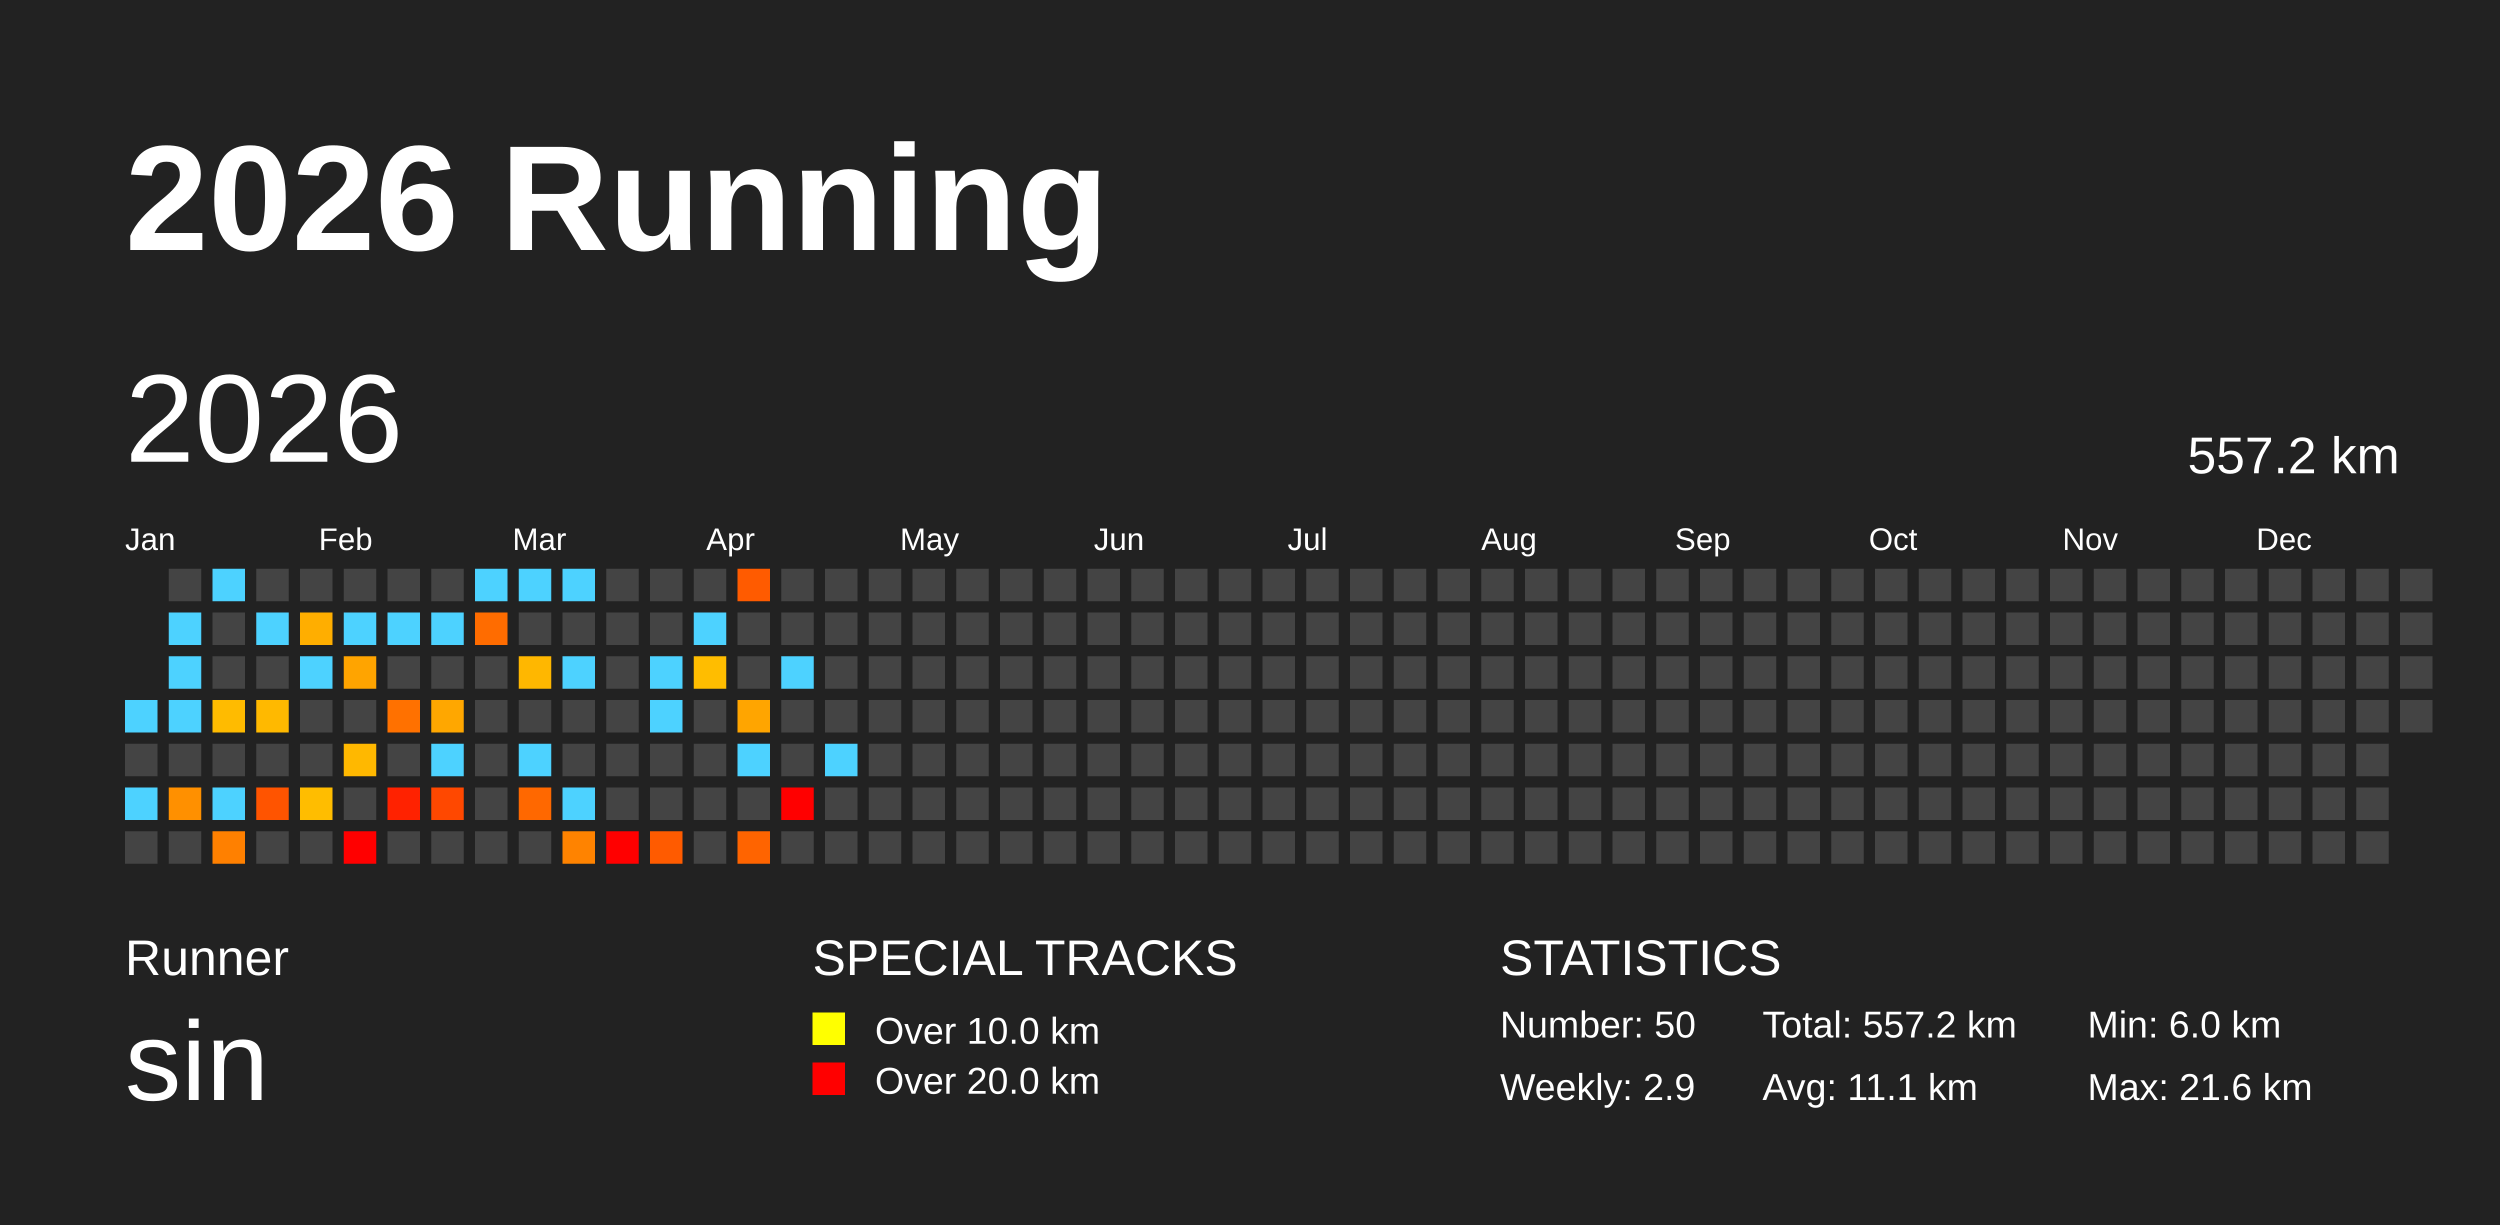
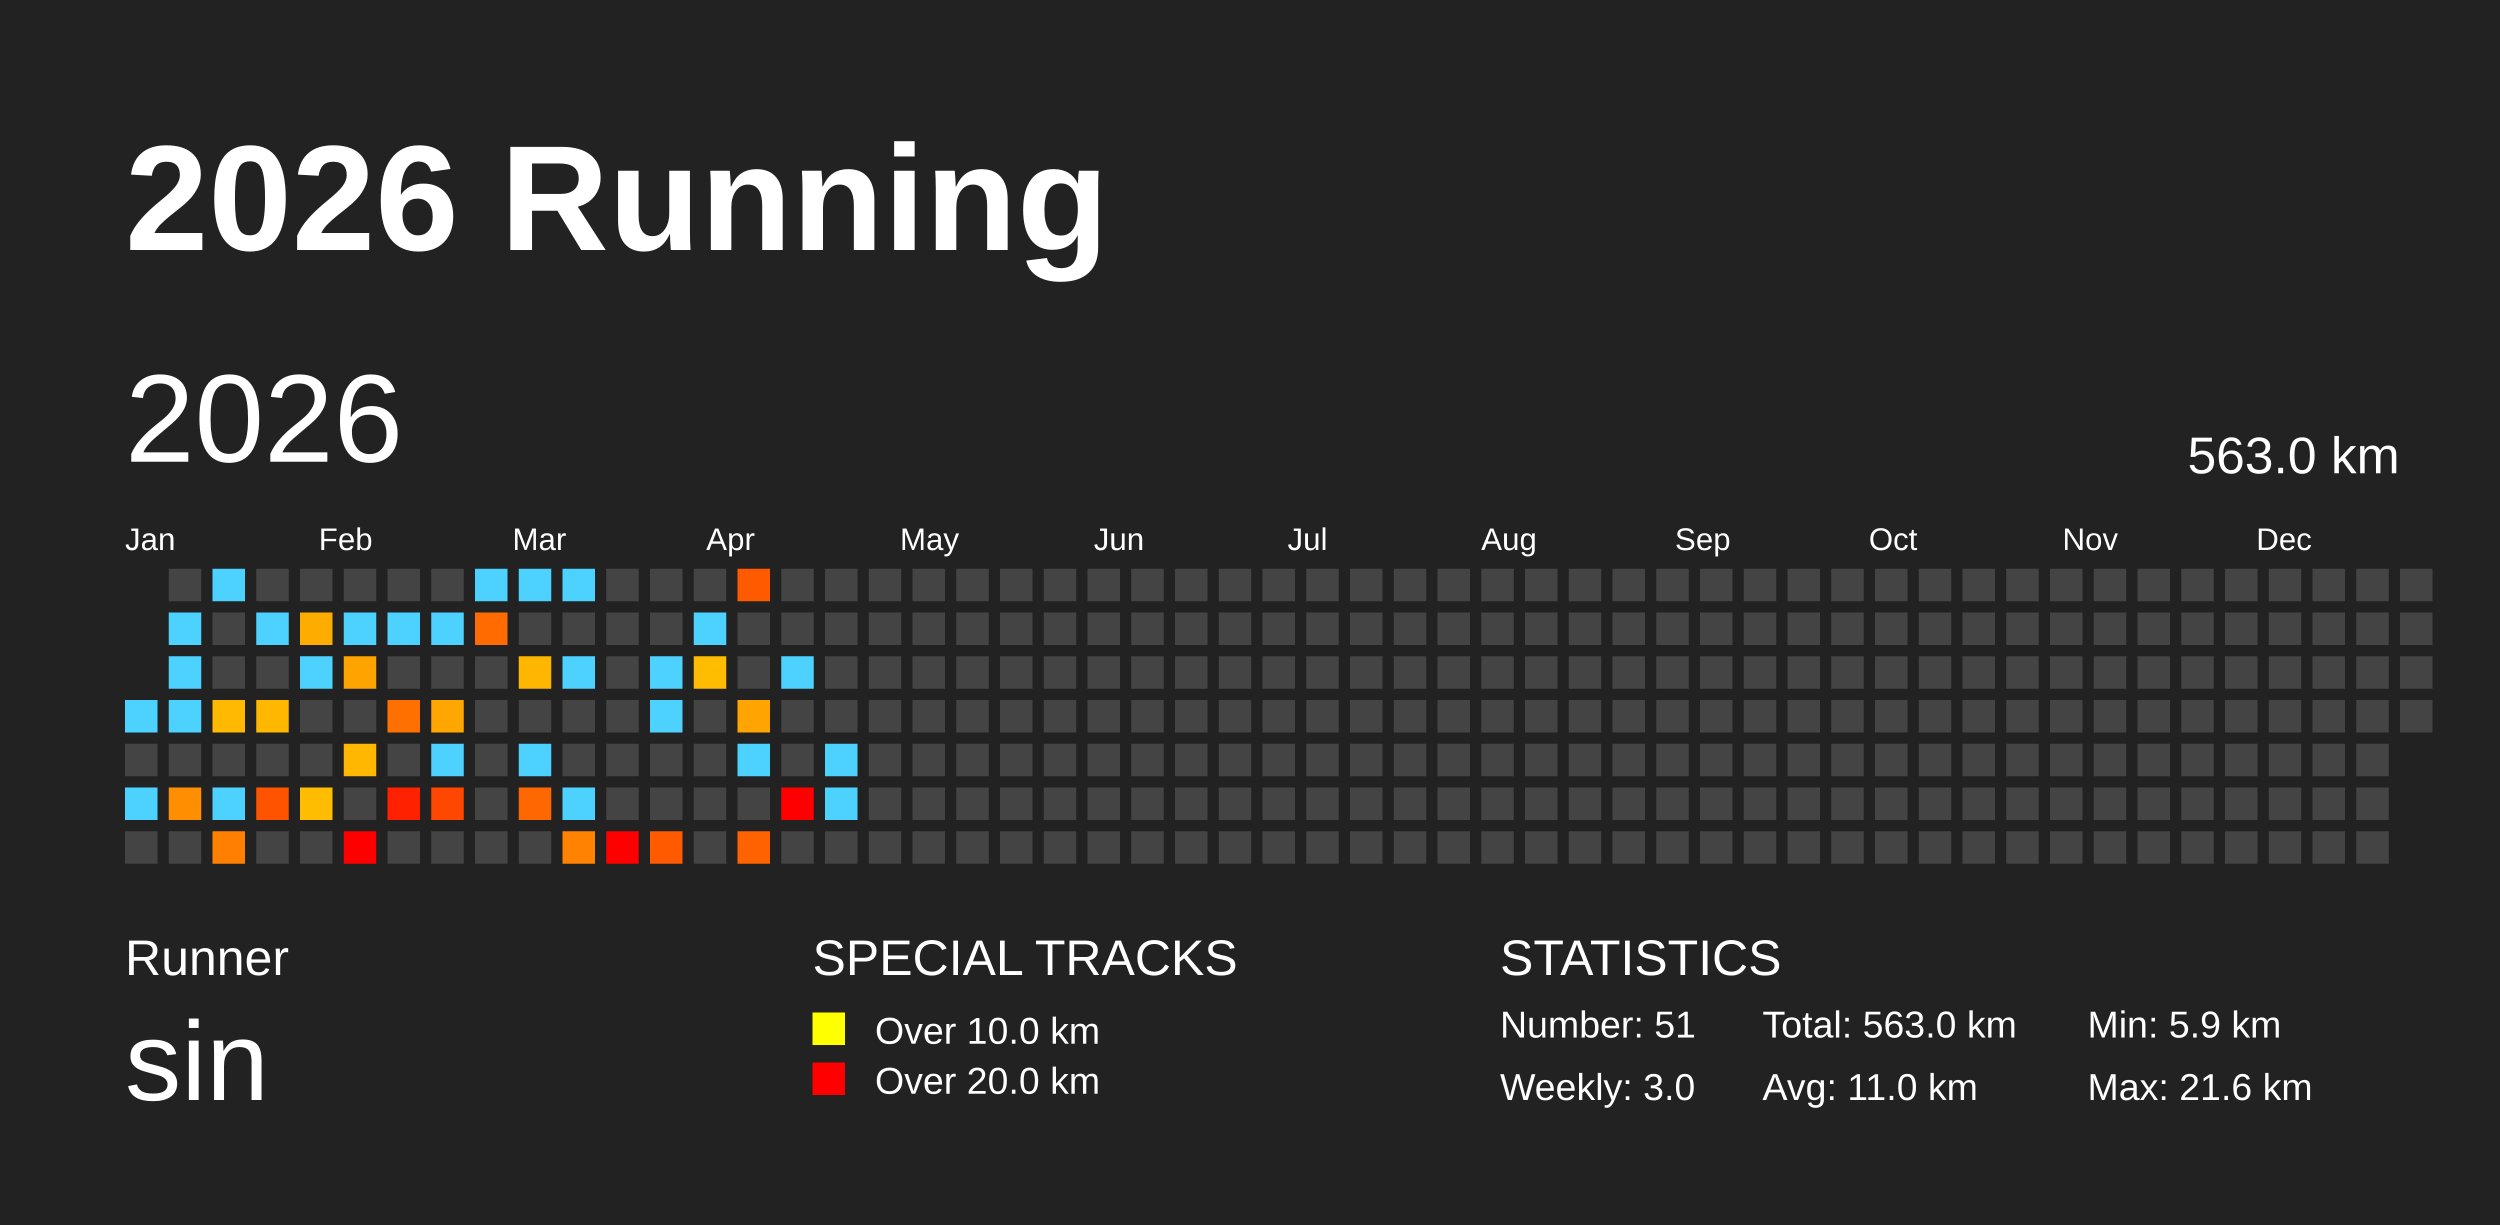
<svg xmlns="http://www.w3.org/2000/svg" baseProfile="full" height="98mm" version="1.1" viewBox="0,0,200,98" width="200mm">
  <defs />
  <rect fill="#222222" height="98" width="200" x="0" y="0" />
  <text fill="#FFFFFF" style="font-size:12px; font-family:Arial; font-weight:bold;" x="10" y="20">2026 Running</text>
  <text fill="#FFFFFF" style="font-size:4px; font-family:Arial" x="10" y="78">Runner</text>
  <text fill="#FFFFFF" style="font-size:9px; font-family:Arial" x="10" y="88">sin</text>
  <text fill="#FFFFFF" style="font-size:4px; font-family:Arial" x="65" y="78">SPECIAL TRACKS</text>
  <rect fill="yellow" height="2.6" width="2.6" x="65" y="81" />
  <text fill="#FFFFFF" style="font-size:3px; font-family:Arial" x="70" y="83.5">Over 10.0 km</text>
  <rect fill="red" height="2.6" width="2.6" x="65" y="85" />
  <text fill="#FFFFFF" style="font-size:3px; font-family:Arial" x="70" y="87.5">Over 20.0 km</text>
  <text fill="#FFFFFF" style="font-size:4px; font-family:Arial" x="120" y="78">STATISTICS</text>
-   <text fill="#FFFFFF" style="font-size:3px; font-family:Arial" x="120" y="83">Number: 50</text>
-   <text fill="#FFFFFF" style="font-size:3px; font-family:Arial" x="120" y="88">Weekly: 2.9</text>
-   <text fill="#FFFFFF" style="font-size:3px; font-family:Arial" x="141" y="83">Total: 557.2 km</text>
-   <text fill="#FFFFFF" style="font-size:3px; font-family:Arial" x="141" y="88">Avg: 11.1 km</text>
-   <text fill="#FFFFFF" style="font-size:3px; font-family:Arial" x="167" y="83">Min: 6.0 km</text>
+   <text fill="#FFFFFF" style="font-size:3px; font-family:Arial" x="120" y="83">Number: 51</text>
+   <text fill="#FFFFFF" style="font-size:3px; font-family:Arial" x="120" y="88">Weekly: 3.0</text>
+   <text fill="#FFFFFF" style="font-size:3px; font-family:Arial" x="141" y="83">Total: 563.0 km</text>
+   <text fill="#FFFFFF" style="font-size:3px; font-family:Arial" x="141" y="88">Avg: 11.0 km</text>
+   <text fill="#FFFFFF" style="font-size:3px; font-family:Arial" x="167" y="83">Min: 5.9 km</text>
  <text fill="#FFFFFF" style="font-size:3px; font-family:Arial" x="167" y="88">Max: 21.6 km</text>
  <text dominant-baseline="hanging" fill="#FFFFFF" style="font-size:10.0px; font-family:Arial;" x="10" y="30">2026</text>
-   <text dominant-baseline="hanging" fill="#FFFFFF" style="font-size:4.125px; font-family:Arial;" x="175" y="35">557.2 km</text>
+   <text dominant-baseline="hanging" fill="#FFFFFF" style="font-size:4.125px; font-family:Arial;" x="175" y="35">563.0 km</text>
  <text fill="#FFFFFF" style="font-size:2.5px; font-family:Arial" x="10.0" y="44">Jan</text>
  <text fill="#FFFFFF" style="font-size:2.5px; font-family:Arial" x="25.5" y="44">Feb</text>
  <text fill="#FFFFFF" style="font-size:2.5px; font-family:Arial" x="41.0" y="44">Mar</text>
  <text fill="#FFFFFF" style="font-size:2.5px; font-family:Arial" x="56.5" y="44">Apr</text>
  <text fill="#FFFFFF" style="font-size:2.5px; font-family:Arial" x="72.0" y="44">May</text>
  <text fill="#FFFFFF" style="font-size:2.5px; font-family:Arial" x="87.5" y="44">Jun</text>
  <text fill="#FFFFFF" style="font-size:2.5px; font-family:Arial" x="103.0" y="44">Jul</text>
  <text fill="#FFFFFF" style="font-size:2.5px; font-family:Arial" x="118.5" y="44">Aug</text>
  <text fill="#FFFFFF" style="font-size:2.5px; font-family:Arial" x="134.0" y="44">Sep</text>
  <text fill="#FFFFFF" style="font-size:2.5px; font-family:Arial" x="149.5" y="44">Oct</text>
  <text fill="#FFFFFF" style="font-size:2.5px; font-family:Arial" x="165.0" y="44">Nov</text>
  <text fill="#FFFFFF" style="font-size:2.5px; font-family:Arial" x="180.5" y="44">Dec</text>
  <rect fill="#4dd2ff" height="2.6" width="2.6" x="10.0" y="56.0" />
  <rect fill="#444444" height="2.6" width="2.6" x="10.0" y="59.5" />
  <rect fill="#4dd2ff" height="2.6" width="2.6" x="10.0" y="63.0" />
  <rect fill="#444444" height="2.6" width="2.6" x="10.0" y="66.5" />
  <rect fill="#444444" height="2.6" width="2.6" x="13.5" y="45.5" />
  <rect fill="#4dd2ff" height="2.6" width="2.6" x="13.5" y="49.0" />
  <rect fill="#4dd2ff" height="2.6" width="2.6" x="13.5" y="52.5" />
  <rect fill="#4dd2ff" height="2.6" width="2.6" x="13.5" y="56.0" />
  <rect fill="#444444" height="2.6" width="2.6" x="13.5" y="59.5" />
-   <rect fill="#ff9000" height="2.6" width="2.6" x="13.5" y="63.0" />
+   <rect fill="#ff8f00" height="2.6" width="2.6" x="13.5" y="63.0" />
  <rect fill="#444444" height="2.6" width="2.6" x="13.5" y="66.5" />
  <rect fill="#4dd2ff" height="2.6" width="2.6" x="17.0" y="45.5" />
  <rect fill="#444444" height="2.6" width="2.6" x="17.0" y="49.0" />
  <rect fill="#444444" height="2.6" width="2.6" x="17.0" y="52.5" />
-   <rect fill="#ffbb00" height="2.6" width="2.6" x="17.0" y="56.0" />
+   <rect fill="#ffb900" height="2.6" width="2.6" x="17.0" y="56.0" />
  <rect fill="#444444" height="2.6" width="2.6" x="17.0" y="59.5" />
  <rect fill="#4dd2ff" height="2.6" width="2.6" x="17.0" y="63.0" />
-   <rect fill="#ff8000" height="2.6" width="2.6" x="17.0" y="66.5" />
+   <rect fill="#ff7f00" height="2.6" width="2.6" x="17.0" y="66.5" />
  <rect fill="#444444" height="2.6" width="2.6" x="20.5" y="45.5" />
  <rect fill="#4dd2ff" height="2.6" width="2.6" x="20.5" y="49.0" />
  <rect fill="#444444" height="2.6" width="2.6" x="20.5" y="52.5" />
-   <rect fill="#ffb900" height="2.6" width="2.6" x="20.5" y="56.0" />
+   <rect fill="#ffb700" height="2.6" width="2.6" x="20.5" y="56.0" />
  <rect fill="#444444" height="2.6" width="2.6" x="20.5" y="59.5" />
-   <rect fill="#ff5400" height="2.6" width="2.6" x="20.5" y="63.0" />
+   <rect fill="#ff5300" height="2.6" width="2.6" x="20.5" y="63.0" />
  <rect fill="#444444" height="2.6" width="2.6" x="20.5" y="66.5" />
  <rect fill="#444444" height="2.6" width="2.6" x="24.0" y="45.5" />
-   <rect fill="#ffae00" height="2.6" width="2.6" x="24.0" y="49.0" />
+   <rect fill="#ffac00" height="2.6" width="2.6" x="24.0" y="49.0" />
  <rect fill="#4dd2ff" height="2.6" width="2.6" x="24.0" y="52.5" />
  <rect fill="#444444" height="2.6" width="2.6" x="24.0" y="56.0" />
  <rect fill="#444444" height="2.6" width="2.6" x="24.0" y="59.5" />
-   <rect fill="#ffbd00" height="2.6" width="2.6" x="24.0" y="63.0" />
+   <rect fill="#ffbc00" height="2.6" width="2.6" x="24.0" y="63.0" />
  <rect fill="#444444" height="2.6" width="2.6" x="24.0" y="66.5" />
  <rect fill="#444444" height="2.6" width="2.6" x="27.5" y="45.5" />
  <rect fill="#4dd2ff" height="2.6" width="2.6" x="27.5" y="49.0" />
-   <rect fill="#ffa400" height="2.6" width="2.6" x="27.5" y="52.5" />
+   <rect fill="#ffa300" height="2.6" width="2.6" x="27.5" y="52.5" />
  <rect fill="#444444" height="2.6" width="2.6" x="27.5" y="56.0" />
-   <rect fill="#ffb800" height="2.6" width="2.6" x="27.5" y="59.5" />
+   <rect fill="#ffb700" height="2.6" width="2.6" x="27.5" y="59.5" />
  <rect fill="#444444" height="2.6" width="2.6" x="27.5" y="63.0" />
  <rect fill="red" height="2.6" width="2.6" x="27.5" y="66.5" />
  <rect fill="#444444" height="2.6" width="2.6" x="31.0" y="45.5" />
  <rect fill="#4dd2ff" height="2.6" width="2.6" x="31.0" y="49.0" />
  <rect fill="#444444" height="2.6" width="2.6" x="31.0" y="52.5" />
-   <rect fill="#ff7100" height="2.6" width="2.6" x="31.0" y="56.0" />
+   <rect fill="#ff7000" height="2.6" width="2.6" x="31.0" y="56.0" />
  <rect fill="#444444" height="2.6" width="2.6" x="31.0" y="59.5" />
-   <rect fill="#ff2200" height="2.6" width="2.6" x="31.0" y="63.0" />
+   <rect fill="#ff2100" height="2.6" width="2.6" x="31.0" y="63.0" />
  <rect fill="#444444" height="2.6" width="2.6" x="31.0" y="66.5" />
  <rect fill="#444444" height="2.6" width="2.6" x="34.5" y="45.5" />
  <rect fill="#4dd2ff" height="2.6" width="2.6" x="34.5" y="49.0" />
  <rect fill="#444444" height="2.6" width="2.6" x="34.5" y="52.5" />
-   <rect fill="#ffa700" height="2.6" width="2.6" x="34.5" y="56.0" />
+   <rect fill="#ffa600" height="2.6" width="2.6" x="34.5" y="56.0" />
  <rect fill="#4dd2ff" height="2.6" width="2.6" x="34.5" y="59.5" />
-   <rect fill="#ff4800" height="2.6" width="2.6" x="34.5" y="63.0" />
+   <rect fill="#ff4700" height="2.6" width="2.6" x="34.5" y="63.0" />
  <rect fill="#444444" height="2.6" width="2.6" x="34.5" y="66.5" />
  <rect fill="#4dd2ff" height="2.6" width="2.6" x="38.0" y="45.5" />
-   <rect fill="#ff6c00" height="2.6" width="2.6" x="38.0" y="49.0" />
+   <rect fill="#ff6b00" height="2.6" width="2.6" x="38.0" y="49.0" />
  <rect fill="#444444" height="2.6" width="2.6" x="38.0" y="52.5" />
  <rect fill="#444444" height="2.6" width="2.6" x="38.0" y="56.0" />
  <rect fill="#444444" height="2.6" width="2.6" x="38.0" y="59.5" />
  <rect fill="#444444" height="2.6" width="2.6" x="38.0" y="63.0" />
  <rect fill="#444444" height="2.6" width="2.6" x="38.0" y="66.5" />
  <rect fill="#4dd2ff" height="2.6" width="2.6" x="41.5" y="45.5" />
  <rect fill="#444444" height="2.6" width="2.6" x="41.5" y="49.0" />
-   <rect fill="#ffb700" height="2.6" width="2.6" x="41.5" y="52.5" />
+   <rect fill="#ffb600" height="2.6" width="2.6" x="41.5" y="52.5" />
  <rect fill="#444444" height="2.6" width="2.6" x="41.5" y="56.0" />
  <rect fill="#4dd2ff" height="2.6" width="2.6" x="41.5" y="59.5" />
-   <rect fill="#ff6800" height="2.6" width="2.6" x="41.5" y="63.0" />
+   <rect fill="#ff6700" height="2.6" width="2.6" x="41.5" y="63.0" />
  <rect fill="#444444" height="2.6" width="2.6" x="41.5" y="66.5" />
  <rect fill="#4dd2ff" height="2.6" width="2.6" x="45.0" y="45.5" />
  <rect fill="#444444" height="2.6" width="2.6" x="45.0" y="49.0" />
  <rect fill="#4dd2ff" height="2.6" width="2.6" x="45.0" y="52.5" />
  <rect fill="#444444" height="2.6" width="2.6" x="45.0" y="56.0" />
  <rect fill="#444444" height="2.6" width="2.6" x="45.0" y="59.5" />
  <rect fill="#4dd2ff" height="2.6" width="2.6" x="45.0" y="63.0" />
-   <rect fill="#ff8300" height="2.6" width="2.6" x="45.0" y="66.5" />
+   <rect fill="#ff8200" height="2.6" width="2.6" x="45.0" y="66.5" />
  <rect fill="#444444" height="2.6" width="2.6" x="48.5" y="45.5" />
  <rect fill="#444444" height="2.6" width="2.6" x="48.5" y="49.0" />
  <rect fill="#444444" height="2.6" width="2.6" x="48.5" y="52.5" />
  <rect fill="#444444" height="2.6" width="2.6" x="48.5" y="56.0" />
  <rect fill="#444444" height="2.6" width="2.6" x="48.5" y="59.5" />
  <rect fill="#444444" height="2.6" width="2.6" x="48.5" y="63.0" />
  <rect fill="red" height="2.6" width="2.6" x="48.5" y="66.5" />
  <rect fill="#444444" height="2.6" width="2.6" x="52.0" y="45.5" />
  <rect fill="#444444" height="2.6" width="2.6" x="52.0" y="49.0" />
  <rect fill="#4dd2ff" height="2.6" width="2.6" x="52.0" y="52.5" />
  <rect fill="#4dd2ff" height="2.6" width="2.6" x="52.0" y="56.0" />
  <rect fill="#444444" height="2.6" width="2.6" x="52.0" y="59.5" />
  <rect fill="#444444" height="2.6" width="2.6" x="52.0" y="63.0" />
-   <rect fill="#ff5b00" height="2.6" width="2.6" x="52.0" y="66.5" />
+   <rect fill="#ff5a00" height="2.6" width="2.6" x="52.0" y="66.5" />
  <rect fill="#444444" height="2.6" width="2.6" x="55.5" y="45.5" />
  <rect fill="#4dd2ff" height="2.6" width="2.6" x="55.5" y="49.0" />
-   <rect fill="#ffbd00" height="2.6" width="2.6" x="55.5" y="52.5" />
+   <rect fill="#ffbc00" height="2.6" width="2.6" x="55.5" y="52.5" />
  <rect fill="#444444" height="2.6" width="2.6" x="55.5" y="56.0" />
  <rect fill="#444444" height="2.6" width="2.6" x="55.5" y="59.5" />
  <rect fill="#444444" height="2.6" width="2.6" x="55.5" y="63.0" />
  <rect fill="#444444" height="2.6" width="2.6" x="55.5" y="66.5" />
-   <rect fill="#ff5b00" height="2.6" width="2.6" x="59.0" y="45.5" />
+   <rect fill="#ff5a00" height="2.6" width="2.6" x="59.0" y="45.5" />
  <rect fill="#444444" height="2.6" width="2.6" x="59.0" y="49.0" />
  <rect fill="#444444" height="2.6" width="2.6" x="59.0" y="52.5" />
-   <rect fill="#ffa500" height="2.6" width="2.6" x="59.0" y="56.0" />
+   <rect fill="#ffa400" height="2.6" width="2.6" x="59.0" y="56.0" />
  <rect fill="#4dd2ff" height="2.6" width="2.6" x="59.0" y="59.5" />
  <rect fill="#444444" height="2.6" width="2.6" x="59.0" y="63.0" />
-   <rect fill="#ff6400" height="2.6" width="2.6" x="59.0" y="66.5" />
+   <rect fill="#ff6300" height="2.6" width="2.6" x="59.0" y="66.5" />
  <rect fill="#444444" height="2.6" width="2.6" x="62.5" y="45.5" />
  <rect fill="#444444" height="2.6" width="2.6" x="62.5" y="49.0" />
  <rect fill="#4dd2ff" height="2.6" width="2.6" x="62.5" y="52.5" />
  <rect fill="#444444" height="2.6" width="2.6" x="62.5" y="56.0" />
  <rect fill="#444444" height="2.6" width="2.6" x="62.5" y="59.5" />
  <rect fill="red" height="2.6" width="2.6" x="62.5" y="63.0" />
  <rect fill="#444444" height="2.6" width="2.6" x="62.5" y="66.5" />
  <rect fill="#444444" height="2.6" width="2.6" x="66.0" y="45.5" />
  <rect fill="#444444" height="2.6" width="2.6" x="66.0" y="49.0" />
  <rect fill="#444444" height="2.6" width="2.6" x="66.0" y="52.5" />
  <rect fill="#444444" height="2.6" width="2.6" x="66.0" y="56.0" />
  <rect fill="#4dd2ff" height="2.6" width="2.6" x="66.0" y="59.5" />
-   <rect fill="#444444" height="2.6" width="2.6" x="66.0" y="63.0" />
+   <rect fill="#4dd2ff" height="2.6" width="2.6" x="66.0" y="63.0" />
  <rect fill="#444444" height="2.6" width="2.6" x="66.0" y="66.5" />
  <rect fill="#444444" height="2.6" width="2.6" x="69.5" y="45.5" />
  <rect fill="#444444" height="2.6" width="2.6" x="69.5" y="49.0" />
  <rect fill="#444444" height="2.6" width="2.6" x="69.5" y="52.5" />
  <rect fill="#444444" height="2.6" width="2.6" x="69.5" y="56.0" />
  <rect fill="#444444" height="2.6" width="2.6" x="69.5" y="59.5" />
  <rect fill="#444444" height="2.6" width="2.6" x="69.5" y="63.0" />
  <rect fill="#444444" height="2.6" width="2.6" x="69.5" y="66.5" />
  <rect fill="#444444" height="2.6" width="2.6" x="73.0" y="45.5" />
  <rect fill="#444444" height="2.6" width="2.6" x="73.0" y="49.0" />
  <rect fill="#444444" height="2.6" width="2.6" x="73.0" y="52.5" />
  <rect fill="#444444" height="2.6" width="2.6" x="73.0" y="56.0" />
  <rect fill="#444444" height="2.6" width="2.6" x="73.0" y="59.5" />
  <rect fill="#444444" height="2.6" width="2.6" x="73.0" y="63.0" />
  <rect fill="#444444" height="2.6" width="2.6" x="73.0" y="66.5" />
  <rect fill="#444444" height="2.6" width="2.6" x="76.5" y="45.5" />
  <rect fill="#444444" height="2.6" width="2.6" x="76.5" y="49.0" />
  <rect fill="#444444" height="2.6" width="2.6" x="76.5" y="52.5" />
  <rect fill="#444444" height="2.6" width="2.6" x="76.5" y="56.0" />
  <rect fill="#444444" height="2.6" width="2.6" x="76.5" y="59.5" />
  <rect fill="#444444" height="2.6" width="2.6" x="76.5" y="63.0" />
  <rect fill="#444444" height="2.6" width="2.6" x="76.5" y="66.5" />
  <rect fill="#444444" height="2.6" width="2.6" x="80.0" y="45.5" />
  <rect fill="#444444" height="2.6" width="2.6" x="80.0" y="49.0" />
  <rect fill="#444444" height="2.6" width="2.6" x="80.0" y="52.5" />
  <rect fill="#444444" height="2.6" width="2.6" x="80.0" y="56.0" />
  <rect fill="#444444" height="2.6" width="2.6" x="80.0" y="59.5" />
  <rect fill="#444444" height="2.6" width="2.6" x="80.0" y="63.0" />
  <rect fill="#444444" height="2.6" width="2.6" x="80.0" y="66.5" />
  <rect fill="#444444" height="2.6" width="2.6" x="83.5" y="45.5" />
  <rect fill="#444444" height="2.6" width="2.6" x="83.5" y="49.0" />
  <rect fill="#444444" height="2.6" width="2.6" x="83.5" y="52.5" />
  <rect fill="#444444" height="2.6" width="2.6" x="83.5" y="56.0" />
  <rect fill="#444444" height="2.6" width="2.6" x="83.5" y="59.5" />
  <rect fill="#444444" height="2.6" width="2.6" x="83.5" y="63.0" />
  <rect fill="#444444" height="2.6" width="2.6" x="83.5" y="66.5" />
  <rect fill="#444444" height="2.6" width="2.6" x="87.0" y="45.5" />
  <rect fill="#444444" height="2.6" width="2.6" x="87.0" y="49.0" />
  <rect fill="#444444" height="2.6" width="2.6" x="87.0" y="52.5" />
  <rect fill="#444444" height="2.6" width="2.6" x="87.0" y="56.0" />
  <rect fill="#444444" height="2.6" width="2.6" x="87.0" y="59.5" />
  <rect fill="#444444" height="2.6" width="2.6" x="87.0" y="63.0" />
  <rect fill="#444444" height="2.6" width="2.6" x="87.0" y="66.5" />
  <rect fill="#444444" height="2.6" width="2.6" x="90.5" y="45.5" />
  <rect fill="#444444" height="2.6" width="2.6" x="90.5" y="49.0" />
  <rect fill="#444444" height="2.6" width="2.6" x="90.5" y="52.5" />
  <rect fill="#444444" height="2.6" width="2.6" x="90.5" y="56.0" />
  <rect fill="#444444" height="2.6" width="2.6" x="90.5" y="59.5" />
  <rect fill="#444444" height="2.6" width="2.6" x="90.5" y="63.0" />
  <rect fill="#444444" height="2.6" width="2.6" x="90.5" y="66.5" />
  <rect fill="#444444" height="2.6" width="2.6" x="94.0" y="45.5" />
  <rect fill="#444444" height="2.6" width="2.6" x="94.0" y="49.0" />
  <rect fill="#444444" height="2.6" width="2.6" x="94.0" y="52.5" />
  <rect fill="#444444" height="2.6" width="2.6" x="94.0" y="56.0" />
  <rect fill="#444444" height="2.6" width="2.6" x="94.0" y="59.5" />
  <rect fill="#444444" height="2.6" width="2.6" x="94.0" y="63.0" />
  <rect fill="#444444" height="2.6" width="2.6" x="94.0" y="66.5" />
  <rect fill="#444444" height="2.6" width="2.6" x="97.5" y="45.5" />
  <rect fill="#444444" height="2.6" width="2.6" x="97.5" y="49.0" />
  <rect fill="#444444" height="2.6" width="2.6" x="97.5" y="52.5" />
  <rect fill="#444444" height="2.6" width="2.6" x="97.5" y="56.0" />
  <rect fill="#444444" height="2.6" width="2.6" x="97.5" y="59.5" />
  <rect fill="#444444" height="2.6" width="2.6" x="97.5" y="63.0" />
  <rect fill="#444444" height="2.6" width="2.6" x="97.5" y="66.5" />
  <rect fill="#444444" height="2.6" width="2.6" x="101.0" y="45.5" />
  <rect fill="#444444" height="2.6" width="2.6" x="101.0" y="49.0" />
  <rect fill="#444444" height="2.6" width="2.6" x="101.0" y="52.5" />
  <rect fill="#444444" height="2.6" width="2.6" x="101.0" y="56.0" />
  <rect fill="#444444" height="2.6" width="2.6" x="101.0" y="59.5" />
  <rect fill="#444444" height="2.6" width="2.6" x="101.0" y="63.0" />
  <rect fill="#444444" height="2.6" width="2.6" x="101.0" y="66.5" />
  <rect fill="#444444" height="2.6" width="2.6" x="104.5" y="45.5" />
  <rect fill="#444444" height="2.6" width="2.6" x="104.5" y="49.0" />
  <rect fill="#444444" height="2.6" width="2.6" x="104.5" y="52.5" />
  <rect fill="#444444" height="2.6" width="2.6" x="104.5" y="56.0" />
  <rect fill="#444444" height="2.6" width="2.6" x="104.5" y="59.5" />
  <rect fill="#444444" height="2.6" width="2.6" x="104.5" y="63.0" />
  <rect fill="#444444" height="2.6" width="2.6" x="104.5" y="66.5" />
  <rect fill="#444444" height="2.6" width="2.6" x="108.0" y="45.5" />
  <rect fill="#444444" height="2.6" width="2.6" x="108.0" y="49.0" />
  <rect fill="#444444" height="2.6" width="2.6" x="108.0" y="52.5" />
  <rect fill="#444444" height="2.6" width="2.6" x="108.0" y="56.0" />
  <rect fill="#444444" height="2.6" width="2.6" x="108.0" y="59.5" />
  <rect fill="#444444" height="2.6" width="2.6" x="108.0" y="63.0" />
  <rect fill="#444444" height="2.6" width="2.6" x="108.0" y="66.5" />
  <rect fill="#444444" height="2.6" width="2.6" x="111.5" y="45.5" />
  <rect fill="#444444" height="2.6" width="2.6" x="111.5" y="49.0" />
  <rect fill="#444444" height="2.6" width="2.6" x="111.5" y="52.5" />
  <rect fill="#444444" height="2.6" width="2.6" x="111.5" y="56.0" />
  <rect fill="#444444" height="2.6" width="2.6" x="111.5" y="59.5" />
  <rect fill="#444444" height="2.6" width="2.6" x="111.5" y="63.0" />
  <rect fill="#444444" height="2.6" width="2.6" x="111.5" y="66.5" />
  <rect fill="#444444" height="2.6" width="2.6" x="115.0" y="45.5" />
  <rect fill="#444444" height="2.6" width="2.6" x="115.0" y="49.0" />
  <rect fill="#444444" height="2.6" width="2.6" x="115.0" y="52.5" />
  <rect fill="#444444" height="2.6" width="2.6" x="115.0" y="56.0" />
  <rect fill="#444444" height="2.6" width="2.6" x="115.0" y="59.5" />
  <rect fill="#444444" height="2.6" width="2.6" x="115.0" y="63.0" />
  <rect fill="#444444" height="2.6" width="2.6" x="115.0" y="66.5" />
  <rect fill="#444444" height="2.6" width="2.6" x="118.5" y="45.5" />
  <rect fill="#444444" height="2.6" width="2.6" x="118.5" y="49.0" />
  <rect fill="#444444" height="2.6" width="2.6" x="118.5" y="52.5" />
  <rect fill="#444444" height="2.6" width="2.6" x="118.5" y="56.0" />
  <rect fill="#444444" height="2.6" width="2.6" x="118.5" y="59.5" />
  <rect fill="#444444" height="2.6" width="2.6" x="118.5" y="63.0" />
  <rect fill="#444444" height="2.6" width="2.6" x="118.5" y="66.5" />
  <rect fill="#444444" height="2.6" width="2.6" x="122.0" y="45.5" />
  <rect fill="#444444" height="2.6" width="2.6" x="122.0" y="49.0" />
  <rect fill="#444444" height="2.6" width="2.6" x="122.0" y="52.5" />
  <rect fill="#444444" height="2.6" width="2.6" x="122.0" y="56.0" />
  <rect fill="#444444" height="2.6" width="2.6" x="122.0" y="59.5" />
  <rect fill="#444444" height="2.6" width="2.6" x="122.0" y="63.0" />
  <rect fill="#444444" height="2.6" width="2.6" x="122.0" y="66.5" />
  <rect fill="#444444" height="2.6" width="2.6" x="125.5" y="45.5" />
  <rect fill="#444444" height="2.6" width="2.6" x="125.5" y="49.0" />
  <rect fill="#444444" height="2.6" width="2.6" x="125.5" y="52.5" />
  <rect fill="#444444" height="2.6" width="2.6" x="125.5" y="56.0" />
  <rect fill="#444444" height="2.6" width="2.6" x="125.5" y="59.5" />
  <rect fill="#444444" height="2.6" width="2.6" x="125.5" y="63.0" />
  <rect fill="#444444" height="2.6" width="2.6" x="125.5" y="66.5" />
  <rect fill="#444444" height="2.6" width="2.6" x="129.0" y="45.5" />
  <rect fill="#444444" height="2.6" width="2.6" x="129.0" y="49.0" />
  <rect fill="#444444" height="2.6" width="2.6" x="129.0" y="52.5" />
  <rect fill="#444444" height="2.6" width="2.6" x="129.0" y="56.0" />
  <rect fill="#444444" height="2.6" width="2.6" x="129.0" y="59.5" />
  <rect fill="#444444" height="2.6" width="2.6" x="129.0" y="63.0" />
  <rect fill="#444444" height="2.6" width="2.6" x="129.0" y="66.5" />
  <rect fill="#444444" height="2.6" width="2.6" x="132.5" y="45.5" />
  <rect fill="#444444" height="2.6" width="2.6" x="132.5" y="49.0" />
  <rect fill="#444444" height="2.6" width="2.6" x="132.5" y="52.5" />
  <rect fill="#444444" height="2.6" width="2.6" x="132.5" y="56.0" />
  <rect fill="#444444" height="2.6" width="2.6" x="132.5" y="59.5" />
  <rect fill="#444444" height="2.6" width="2.6" x="132.5" y="63.0" />
  <rect fill="#444444" height="2.6" width="2.6" x="132.5" y="66.5" />
  <rect fill="#444444" height="2.6" width="2.6" x="136.0" y="45.5" />
  <rect fill="#444444" height="2.6" width="2.6" x="136.0" y="49.0" />
  <rect fill="#444444" height="2.6" width="2.6" x="136.0" y="52.5" />
  <rect fill="#444444" height="2.6" width="2.6" x="136.0" y="56.0" />
  <rect fill="#444444" height="2.6" width="2.6" x="136.0" y="59.5" />
  <rect fill="#444444" height="2.6" width="2.6" x="136.0" y="63.0" />
  <rect fill="#444444" height="2.6" width="2.6" x="136.0" y="66.5" />
  <rect fill="#444444" height="2.6" width="2.6" x="139.5" y="45.5" />
  <rect fill="#444444" height="2.6" width="2.6" x="139.5" y="49.0" />
  <rect fill="#444444" height="2.6" width="2.6" x="139.5" y="52.5" />
  <rect fill="#444444" height="2.6" width="2.6" x="139.5" y="56.0" />
  <rect fill="#444444" height="2.6" width="2.6" x="139.5" y="59.5" />
  <rect fill="#444444" height="2.6" width="2.6" x="139.5" y="63.0" />
  <rect fill="#444444" height="2.6" width="2.6" x="139.5" y="66.5" />
  <rect fill="#444444" height="2.6" width="2.6" x="143.0" y="45.5" />
  <rect fill="#444444" height="2.6" width="2.6" x="143.0" y="49.0" />
  <rect fill="#444444" height="2.6" width="2.6" x="143.0" y="52.5" />
  <rect fill="#444444" height="2.6" width="2.6" x="143.0" y="56.0" />
  <rect fill="#444444" height="2.6" width="2.6" x="143.0" y="59.5" />
  <rect fill="#444444" height="2.6" width="2.6" x="143.0" y="63.0" />
  <rect fill="#444444" height="2.6" width="2.6" x="143.0" y="66.5" />
  <rect fill="#444444" height="2.6" width="2.6" x="146.5" y="45.5" />
  <rect fill="#444444" height="2.6" width="2.6" x="146.5" y="49.0" />
  <rect fill="#444444" height="2.6" width="2.6" x="146.5" y="52.5" />
  <rect fill="#444444" height="2.6" width="2.6" x="146.5" y="56.0" />
  <rect fill="#444444" height="2.6" width="2.6" x="146.5" y="59.5" />
  <rect fill="#444444" height="2.6" width="2.6" x="146.5" y="63.0" />
  <rect fill="#444444" height="2.6" width="2.6" x="146.5" y="66.5" />
  <rect fill="#444444" height="2.6" width="2.6" x="150.0" y="45.5" />
  <rect fill="#444444" height="2.6" width="2.6" x="150.0" y="49.0" />
  <rect fill="#444444" height="2.6" width="2.6" x="150.0" y="52.5" />
  <rect fill="#444444" height="2.6" width="2.6" x="150.0" y="56.0" />
  <rect fill="#444444" height="2.6" width="2.6" x="150.0" y="59.5" />
  <rect fill="#444444" height="2.6" width="2.6" x="150.0" y="63.0" />
  <rect fill="#444444" height="2.6" width="2.6" x="150.0" y="66.5" />
  <rect fill="#444444" height="2.6" width="2.6" x="153.5" y="45.5" />
  <rect fill="#444444" height="2.6" width="2.6" x="153.5" y="49.0" />
  <rect fill="#444444" height="2.6" width="2.6" x="153.5" y="52.5" />
  <rect fill="#444444" height="2.6" width="2.6" x="153.5" y="56.0" />
  <rect fill="#444444" height="2.6" width="2.6" x="153.5" y="59.5" />
  <rect fill="#444444" height="2.6" width="2.6" x="153.5" y="63.0" />
  <rect fill="#444444" height="2.6" width="2.6" x="153.5" y="66.5" />
  <rect fill="#444444" height="2.6" width="2.6" x="157.0" y="45.5" />
  <rect fill="#444444" height="2.6" width="2.6" x="157.0" y="49.0" />
  <rect fill="#444444" height="2.6" width="2.6" x="157.0" y="52.5" />
  <rect fill="#444444" height="2.6" width="2.6" x="157.0" y="56.0" />
  <rect fill="#444444" height="2.6" width="2.6" x="157.0" y="59.5" />
  <rect fill="#444444" height="2.6" width="2.6" x="157.0" y="63.0" />
  <rect fill="#444444" height="2.6" width="2.6" x="157.0" y="66.5" />
  <rect fill="#444444" height="2.6" width="2.6" x="160.5" y="45.5" />
  <rect fill="#444444" height="2.6" width="2.6" x="160.5" y="49.0" />
  <rect fill="#444444" height="2.6" width="2.6" x="160.5" y="52.5" />
  <rect fill="#444444" height="2.6" width="2.6" x="160.5" y="56.0" />
  <rect fill="#444444" height="2.6" width="2.6" x="160.5" y="59.5" />
  <rect fill="#444444" height="2.6" width="2.6" x="160.5" y="63.0" />
  <rect fill="#444444" height="2.6" width="2.6" x="160.5" y="66.5" />
  <rect fill="#444444" height="2.6" width="2.6" x="164.0" y="45.5" />
  <rect fill="#444444" height="2.6" width="2.6" x="164.0" y="49.0" />
  <rect fill="#444444" height="2.6" width="2.6" x="164.0" y="52.5" />
  <rect fill="#444444" height="2.6" width="2.6" x="164.0" y="56.0" />
  <rect fill="#444444" height="2.6" width="2.6" x="164.0" y="59.5" />
  <rect fill="#444444" height="2.6" width="2.6" x="164.0" y="63.0" />
  <rect fill="#444444" height="2.6" width="2.6" x="164.0" y="66.5" />
  <rect fill="#444444" height="2.6" width="2.6" x="167.5" y="45.5" />
  <rect fill="#444444" height="2.6" width="2.6" x="167.5" y="49.0" />
  <rect fill="#444444" height="2.6" width="2.6" x="167.5" y="52.5" />
  <rect fill="#444444" height="2.6" width="2.6" x="167.5" y="56.0" />
  <rect fill="#444444" height="2.6" width="2.6" x="167.5" y="59.5" />
  <rect fill="#444444" height="2.6" width="2.6" x="167.5" y="63.0" />
  <rect fill="#444444" height="2.6" width="2.6" x="167.5" y="66.5" />
  <rect fill="#444444" height="2.6" width="2.6" x="171.0" y="45.5" />
  <rect fill="#444444" height="2.6" width="2.6" x="171.0" y="49.0" />
  <rect fill="#444444" height="2.6" width="2.6" x="171.0" y="52.5" />
  <rect fill="#444444" height="2.6" width="2.6" x="171.0" y="56.0" />
  <rect fill="#444444" height="2.6" width="2.6" x="171.0" y="59.5" />
  <rect fill="#444444" height="2.6" width="2.6" x="171.0" y="63.0" />
  <rect fill="#444444" height="2.6" width="2.6" x="171.0" y="66.5" />
  <rect fill="#444444" height="2.6" width="2.6" x="174.5" y="45.5" />
  <rect fill="#444444" height="2.6" width="2.6" x="174.5" y="49.0" />
  <rect fill="#444444" height="2.6" width="2.6" x="174.5" y="52.5" />
  <rect fill="#444444" height="2.6" width="2.6" x="174.5" y="56.0" />
  <rect fill="#444444" height="2.6" width="2.6" x="174.5" y="59.5" />
  <rect fill="#444444" height="2.6" width="2.6" x="174.5" y="63.0" />
  <rect fill="#444444" height="2.6" width="2.6" x="174.5" y="66.5" />
  <rect fill="#444444" height="2.6" width="2.6" x="178.0" y="45.5" />
  <rect fill="#444444" height="2.6" width="2.6" x="178.0" y="49.0" />
  <rect fill="#444444" height="2.6" width="2.6" x="178.0" y="52.5" />
  <rect fill="#444444" height="2.6" width="2.6" x="178.0" y="56.0" />
  <rect fill="#444444" height="2.6" width="2.6" x="178.0" y="59.5" />
  <rect fill="#444444" height="2.6" width="2.6" x="178.0" y="63.0" />
  <rect fill="#444444" height="2.6" width="2.6" x="178.0" y="66.5" />
  <rect fill="#444444" height="2.6" width="2.6" x="181.5" y="45.5" />
  <rect fill="#444444" height="2.6" width="2.6" x="181.5" y="49.0" />
  <rect fill="#444444" height="2.6" width="2.6" x="181.5" y="52.5" />
  <rect fill="#444444" height="2.6" width="2.6" x="181.5" y="56.0" />
  <rect fill="#444444" height="2.6" width="2.6" x="181.5" y="59.5" />
  <rect fill="#444444" height="2.6" width="2.6" x="181.5" y="63.0" />
  <rect fill="#444444" height="2.6" width="2.6" x="181.5" y="66.5" />
  <rect fill="#444444" height="2.6" width="2.6" x="185.0" y="45.5" />
  <rect fill="#444444" height="2.6" width="2.6" x="185.0" y="49.0" />
  <rect fill="#444444" height="2.6" width="2.6" x="185.0" y="52.5" />
  <rect fill="#444444" height="2.6" width="2.6" x="185.0" y="56.0" />
  <rect fill="#444444" height="2.6" width="2.6" x="185.0" y="59.5" />
  <rect fill="#444444" height="2.6" width="2.6" x="185.0" y="63.0" />
  <rect fill="#444444" height="2.6" width="2.6" x="185.0" y="66.5" />
  <rect fill="#444444" height="2.6" width="2.6" x="188.5" y="45.5" />
  <rect fill="#444444" height="2.6" width="2.6" x="188.5" y="49.0" />
  <rect fill="#444444" height="2.6" width="2.6" x="188.5" y="52.5" />
  <rect fill="#444444" height="2.6" width="2.6" x="188.5" y="56.0" />
  <rect fill="#444444" height="2.6" width="2.6" x="188.5" y="59.5" />
  <rect fill="#444444" height="2.6" width="2.6" x="188.5" y="63.0" />
  <rect fill="#444444" height="2.6" width="2.6" x="188.5" y="66.5" />
  <rect fill="#444444" height="2.6" width="2.6" x="192.0" y="45.5" />
  <rect fill="#444444" height="2.6" width="2.6" x="192.0" y="49.0" />
  <rect fill="#444444" height="2.6" width="2.6" x="192.0" y="52.5" />
  <rect fill="#444444" height="2.6" width="2.6" x="192.0" y="56.0" />
</svg>
